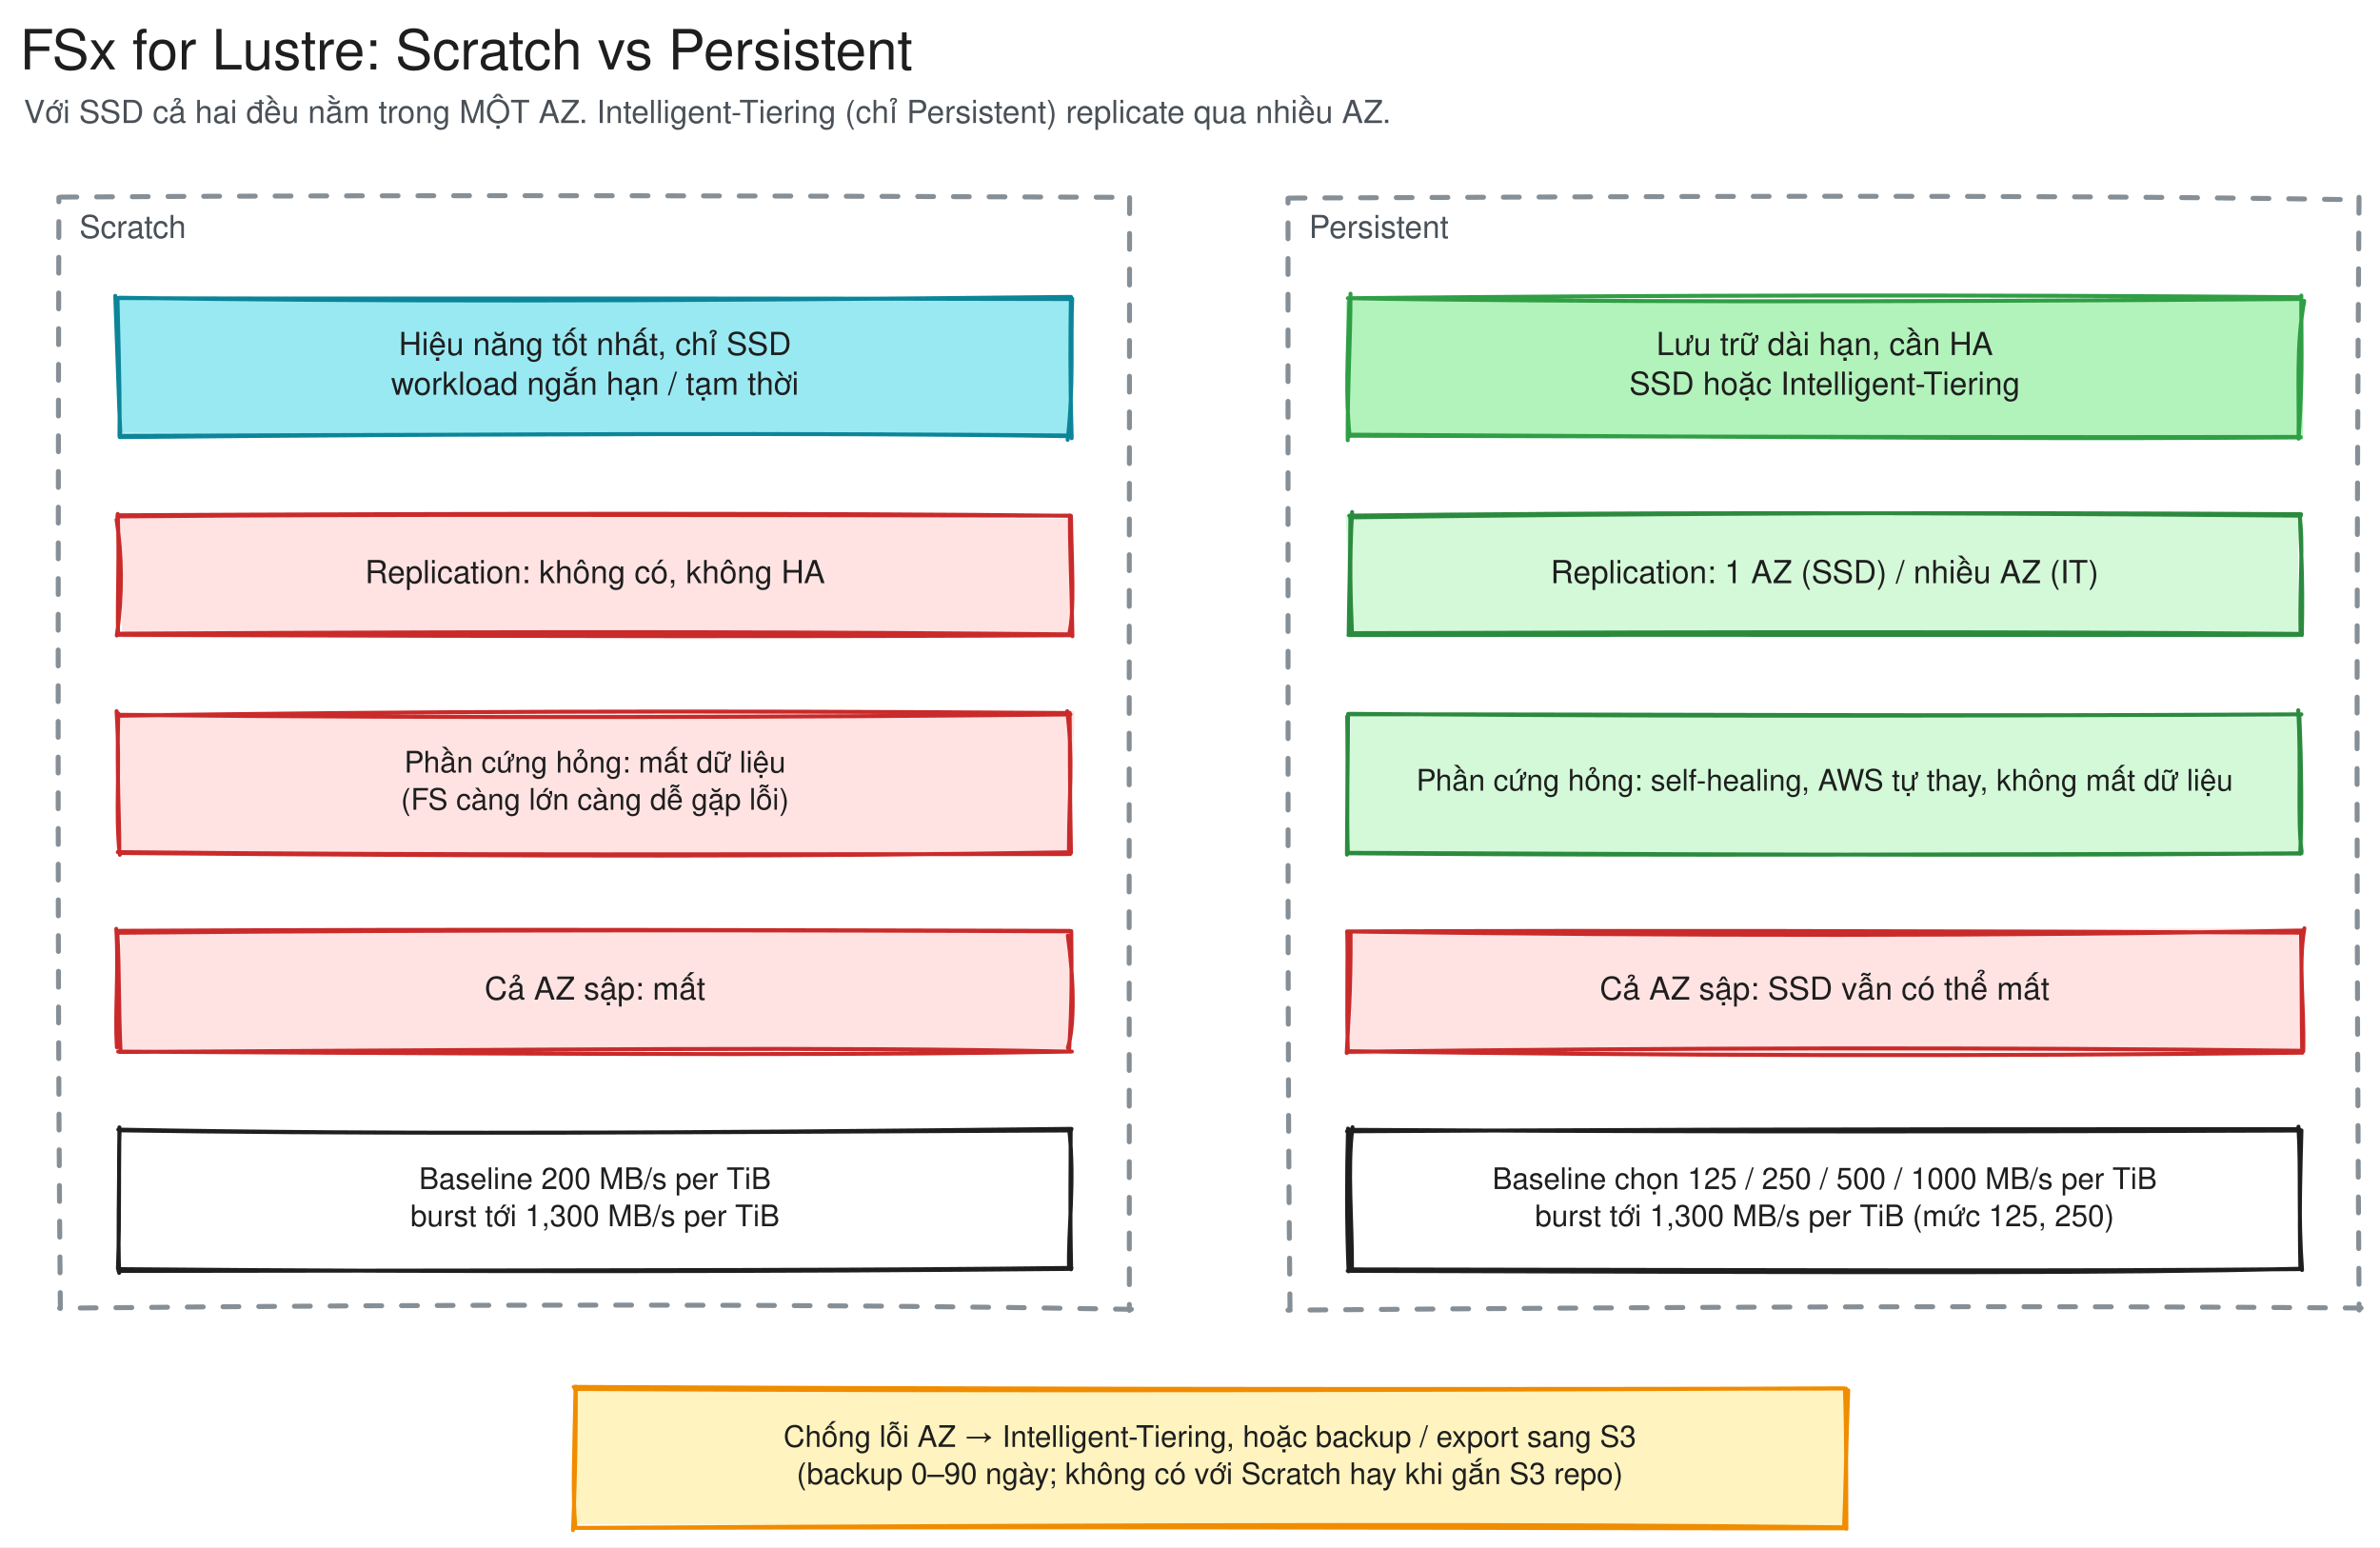
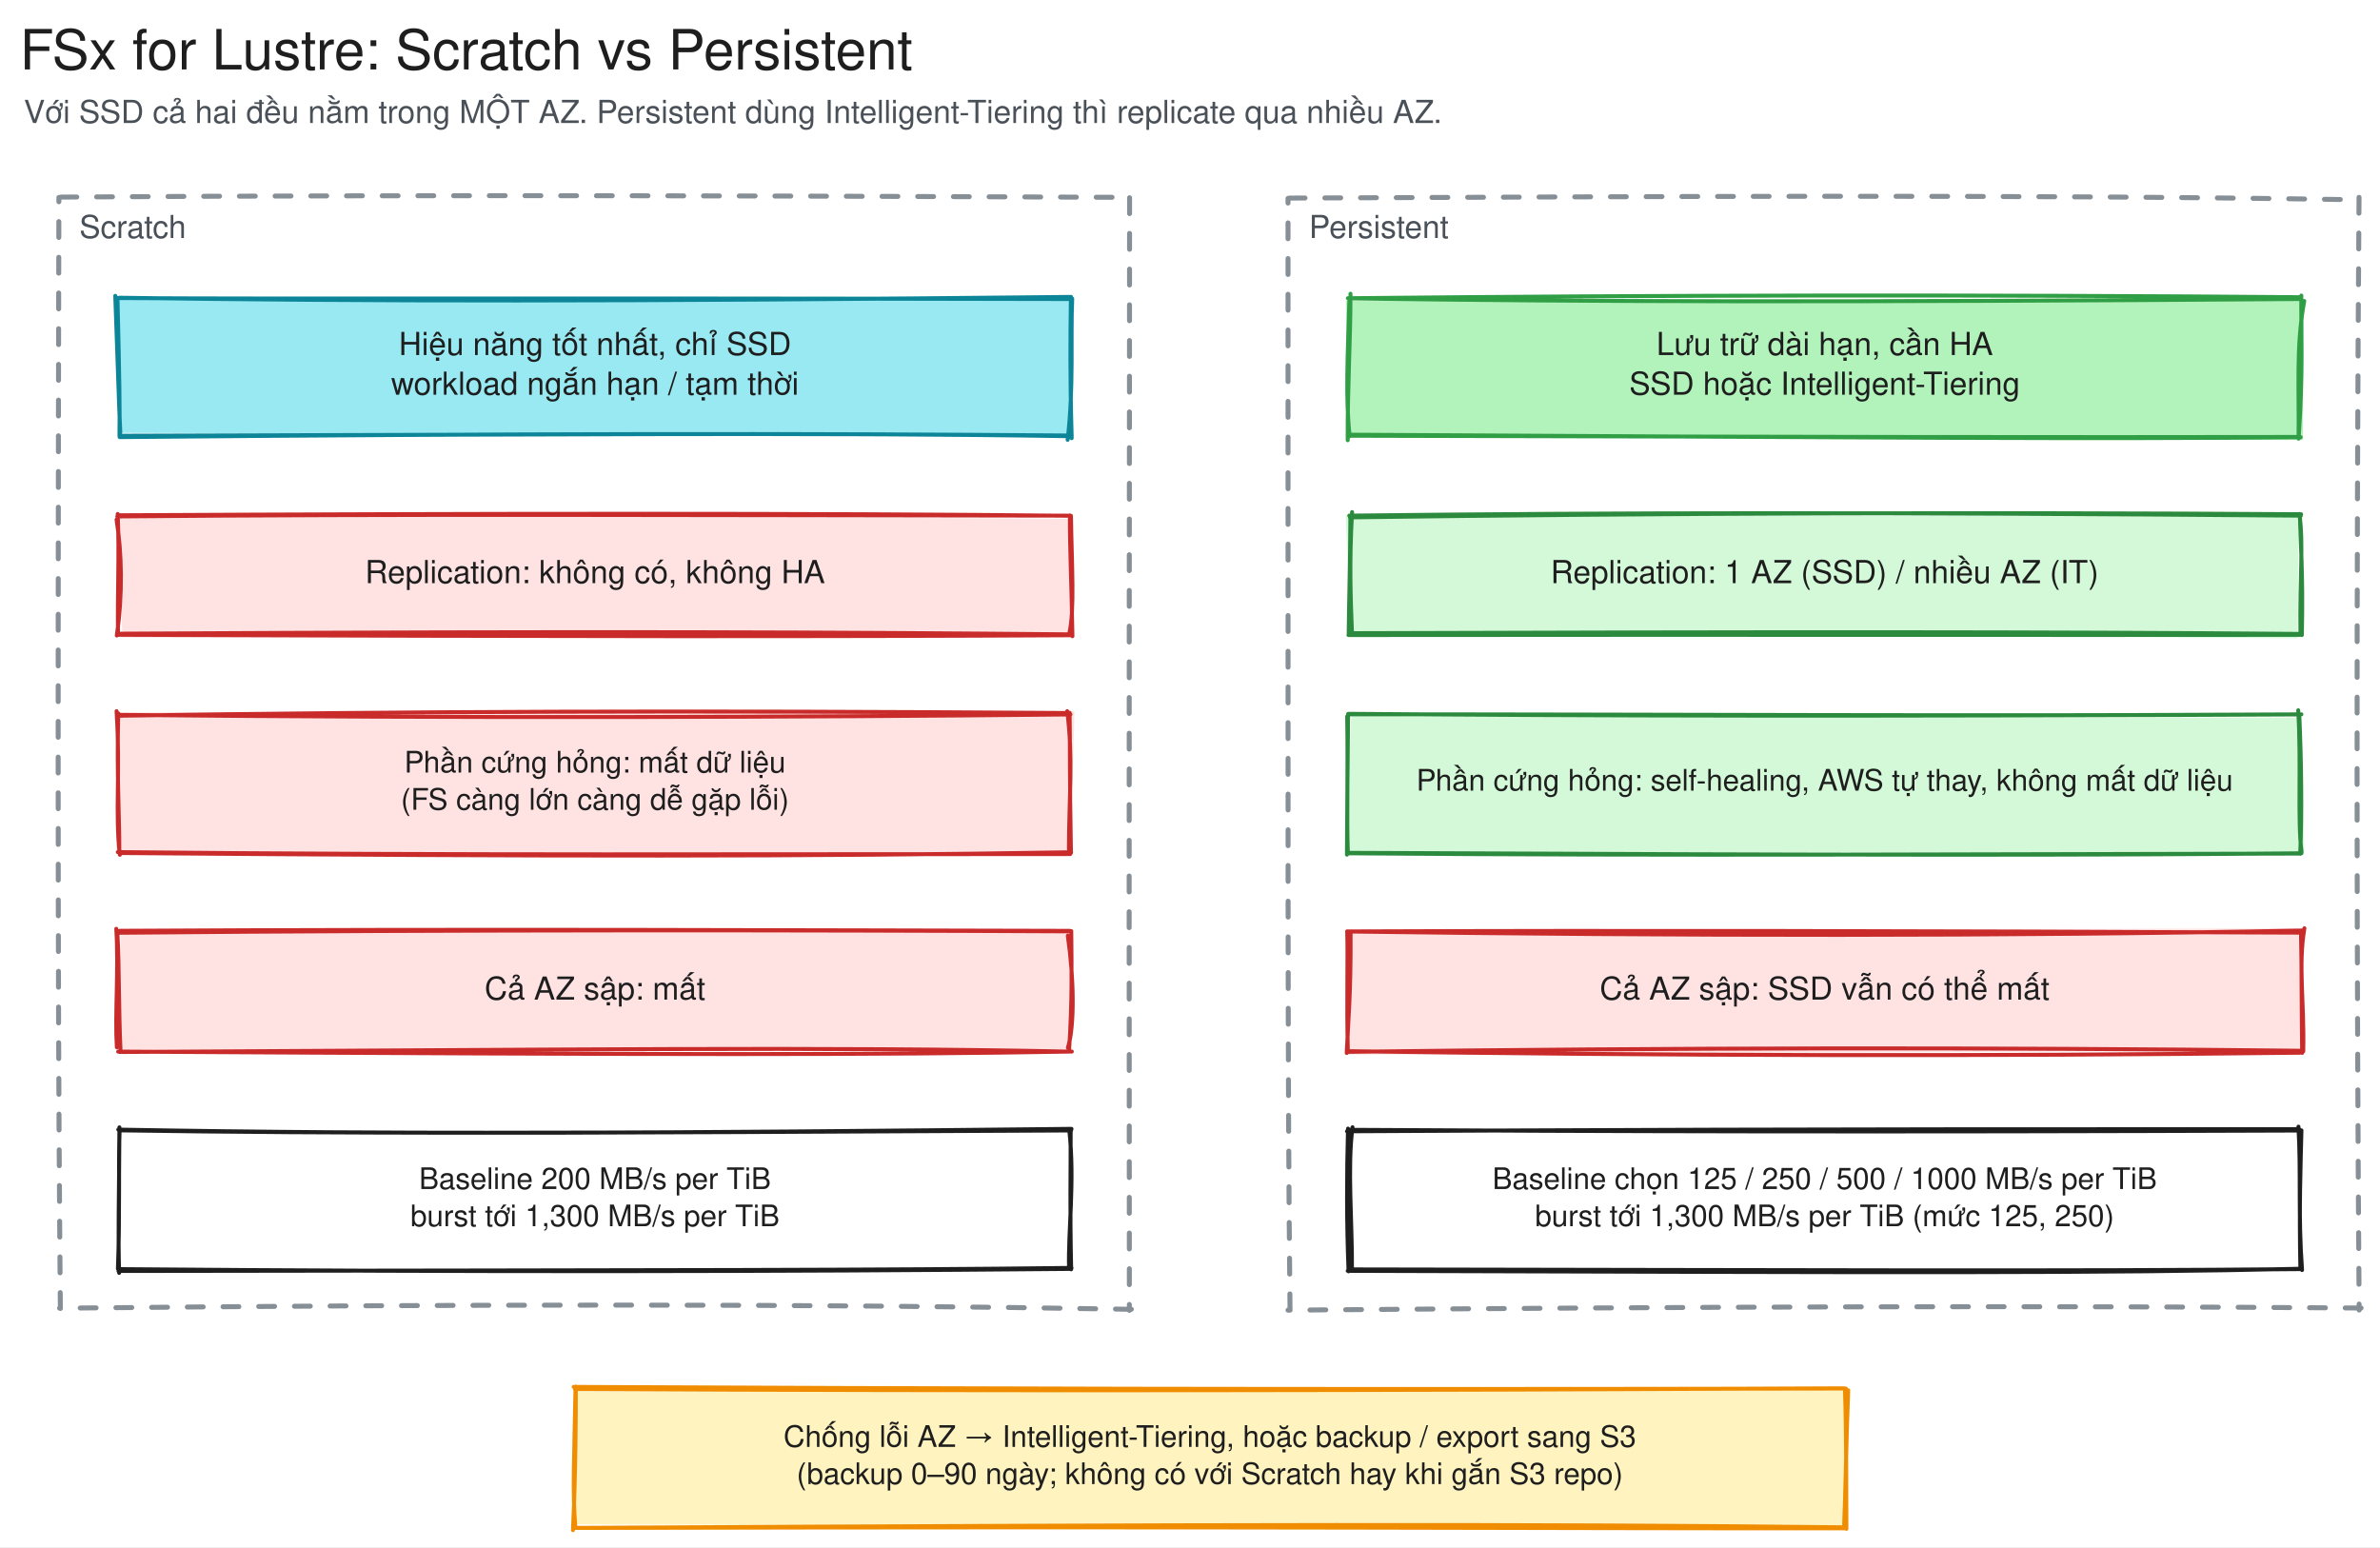
<svg xmlns="http://www.w3.org/2000/svg" version="1.1" viewBox="0 0 1200 780" width="1200" height="780">
  <defs>
    <style>
      @font-face {
        font-family: "Virgil";
        src: url("https://excalidraw.com/Virgil.woff2");
      }
      @font-face {
        font-family: "Cascadia";
        src: url("https://excalidraw.com/Cascadia.woff2");
      }
    </style>
  </defs>
  <rect x="0" y="0" width="1200" height="780" fill="#ffffff" />
  <g transform="translate(10 10) rotate(0 258.3 17.5)">
    <text x="0" y="25" font-family="Helvetica, Segoe UI Emoji" font-size="28px" fill="#1e1e1e" text-anchor="start" style="white-space: pre;" direction="ltr">FSx for Lustre: Scratch vs Persistent</text>
  </g>
-   <g transform="translate(12 48) rotate(0 366.42 10)">
-     <text x="0" y="14" font-family="Helvetica, Segoe UI Emoji" font-size="16px" fill="#495057" text-anchor="start" style="white-space: pre;" direction="ltr">Với SSD cả hai đều nằm trong MỘT AZ. Intelligent-Tiering (chỉ Persistent) replicate qua nhiều AZ.</text>
+   <g transform="translate(12 48) rotate(0 377.75 10)">
+     <text x="0" y="14" font-family="Helvetica, Segoe UI Emoji" font-size="16px" fill="#495057" text-anchor="start" style="white-space: pre;" direction="ltr">Với SSD cả hai đều nằm trong MỘT AZ. Persistent dùng Intelligent-Tiering thì replicate qua nhiều AZ.</text>
  </g>
  <g stroke-linecap="round" transform="translate(30 100) rotate(0 270 280)">
    <path d="M0.71 -0.63 C198.8 -1.98, 397.38 -1.11, 539.82 -0.49 M539.54 -0.31 C539.55 121.53, 539.13 243.76, 539.43 560.67 M540.43 560.13 C374.27 557.27, 208.79 557.52, 0.03 559.57 M0.43 559.72 C-0.6 442.59, -1.04 323.64, -0.31 -0.45" stroke="#868e96" stroke-width="2.5" fill="none" stroke-dasharray="8 10" />
  </g>
  <g transform="translate(40 106) rotate(0 30.56 10)">
    <text x="0" y="14" font-family="Helvetica, Segoe UI Emoji" font-size="16px" fill="#495057" text-anchor="start" style="white-space: pre;" direction="ltr">Scratch</text>
  </g>
  <g stroke-linecap="round" transform="translate(650 100) rotate(0 270 280)">
    <path d="M-0.01 -0.13 C183.68 -0.88, 365.79 -2.1, 539.86 0.74 M539.43 -0.5 C537.98 198.01, 538.23 396.41, 539.49 560.51 M540.47 559.49 C373.27 558.22, 207.8 558.83, -0.59 560.56 M0.43 560.37 C-0.96 432.93, -0.44 305.99, -0.58 0.03" stroke="#868e96" stroke-width="2.5" fill="none" stroke-dasharray="8 10" />
  </g>
  <g transform="translate(660 106) rotate(0 41.44 10)">
    <text x="0" y="14" font-family="Helvetica, Segoe UI Emoji" font-size="16px" fill="#495057" text-anchor="start" style="white-space: pre;" direction="ltr">Persistent</text>
  </g>
  <g stroke-linecap="round" transform="translate(60 150) rotate(0 240 35)">
    <path d="M-0.03 0.23 L480.65 -0.53 L481.07 69.58 L0.51 68.26" stroke="none" stroke-width="0" fill="#99e9f2" />
    <path d="M-0.61 0.28 C98.92 0.84, 197.7 0.16, 480.26 0.78 M0.27 0.11 C125.38 1.97, 249.72 2.1, 480.02 -0.31 M480.61 0.57 C479.73 20.62, 481.44 45.34, 478.3 71.76 M479.94 0.23 C479.69 19.4, 479.43 38.38, 480.34 70.92 M479.98 69.94 C353.64 67.93, 226.13 69.18, 0.58 69.69 M480.37 69.58 C341.09 68.43, 202.32 68.54, 0.34 70.39 M0.65 68.06 C-0.11 52.34, -0.57 34.01, -1.88 -0.84 M0.24 69.79 C0.44 55.86, 0.24 41.72, -0.77 0.2" stroke="#0c8599" stroke-width="2" fill="none" />
  </g>
  <g transform="translate(189.84 165) rotate(0 110.16 20)">
    <text x="110.16" y="14" font-family="Helvetica, Segoe UI Emoji" font-size="16px" fill="#1e1e1e" text-anchor="middle" style="white-space: pre;" direction="ltr">Hiệu năng tốt nhất, chỉ SSD</text>
    <text x="110.16" y="34" font-family="Helvetica, Segoe UI Emoji" font-size="16px" fill="#1e1e1e" text-anchor="middle" style="white-space: pre;" direction="ltr">workload ngắn hạn / tạm thời</text>
  </g>
  <g stroke-linecap="round" transform="translate(680 150) rotate(0 240 35)">
    <path d="M-1.4 1.72 L481.42 1.7 L481.08 71.85 L-0.21 70.1" stroke="none" stroke-width="0" fill="#b2f2bb" />
    <path d="M0.47 0.45 C121.06 2.15, 241.29 2.49, 479.87 0.77 M-0.41 0.36 C158.27 -1.25, 317.34 -1.46, 479.85 -0.16 M481.8 1.74 C477.57 24.64, 479.32 46.68, 478.94 71.16 M480.33 -0.99 C480.13 17.9, 481.24 37.62, 479.08 69.07 M480.02 70.44 C376.59 71.46, 271.57 70.66, -0.53 69.16 M479.69 70.3 C355.75 70.53, 232.11 70.31, -0.4 69.69 M-0.48 71.96 C-0.64 44.79, 0.93 21.79, 0.92 -1.91 M0.51 69.9 C-1.61 50.85, -0.5 31.03, 0.38 0.64" stroke="#2f9e44" stroke-width="2" fill="none" />
  </g>
  <g transform="translate(811.42 165) rotate(0 108.58 20)">
    <text x="108.58" y="14" font-family="Helvetica, Segoe UI Emoji" font-size="16px" fill="#1e1e1e" text-anchor="middle" style="white-space: pre;" direction="ltr">Lưu trữ dài hạn, cần HA</text>
    <text x="108.58" y="34" font-family="Helvetica, Segoe UI Emoji" font-size="16px" fill="#1e1e1e" text-anchor="middle" style="white-space: pre;" direction="ltr">SSD hoặc Intelligent-Tiering</text>
  </g>
  <g stroke-linecap="round" transform="translate(60 260) rotate(0 240 30)">
    <path d="M0.44 -0.93 L478.94 1.51 L479.48 61.15 L1.62 61.52" stroke="none" stroke-width="0" fill="#ffe3e3" />
    <path d="M-0.86 0.38 C139.66 -0.92, 281.12 -0.27, 479.36 -0.01 M0.15 -0.21 C178.19 -1.14, 356.07 -1.35, 479.96 0.05 M479.99 0.64 C480.33 24.26, 481.89 47.98, 479.13 59.41 M479.45 -0.13 C479.33 13.9, 480.15 29.52, 480.72 60.76 M479.63 59.83 C362.66 58.79, 247.19 58.12, 0.78 59.49 M479.87 60.28 C353.58 60.98, 226.23 60.91, -0.26 60.05 M-1.11 60.41 C1.91 39.34, 1.43 19.32, -1.22 1.99 M-0.49 60.04 C-0.88 40.64, 0.27 19.81, -0.65 -0.87" stroke="#c92a2a" stroke-width="2" fill="none" />
  </g>
  <g transform="translate(183.12 280) rotate(0 116.88 10)">
    <text x="116.88" y="14" font-family="Helvetica, Segoe UI Emoji" font-size="16px" fill="#1e1e1e" text-anchor="middle" style="white-space: pre;" direction="ltr">Replication: không có, không HA</text>
  </g>
  <g stroke-linecap="round" transform="translate(680 260) rotate(0 240 30)">
    <path d="M-1.52 -0.38 L478.86 0.41 L478.48 61.85 L1.04 58.4" stroke="none" stroke-width="0" fill="#d3f9d8" />
    <path d="M0.66 0.85 C158.59 -1.31, 316.76 -1.75, 480.21 -0.74 M0.32 -0.03 C134.99 -1.6, 269.36 -1.72, 480.08 -0.02 M479.36 -0.87 C481.52 14.74, 479.48 31.2, 479.89 59.43 M479.66 -0.57 C479.82 14.31, 481.3 27.21, 480.6 60.17 M480.55 59.61 C348.31 58.5, 216.96 58.56, 0.75 59.24 M479.76 60.09 C347.02 60.26, 213.65 59.96, -0.11 60.18 M1.67 59.19 C0.96 41.27, 0.26 22.99, 1.73 -1.82 M0.02 59.28 C0.19 42.5, 0.76 25.03, 0.87 0.38" stroke="#2b8a3e" stroke-width="2" fill="none" />
  </g>
  <g transform="translate(764.91 280) rotate(0 155.09 10)">
    <text x="155.09" y="14" font-family="Helvetica, Segoe UI Emoji" font-size="16px" fill="#1e1e1e" text-anchor="middle" style="white-space: pre;" direction="ltr">Replication: 1 AZ (SSD) / nhiều AZ (IT)</text>
  </g>
  <g stroke-linecap="round" transform="translate(60 360) rotate(0 240 35)">
    <path d="M-0.84 -0.89 L481.79 -1.41 L479.71 70.32 L-1.25 69.97" stroke="none" stroke-width="0" fill="#ffe3e3" />
    <path d="M0.48 0.86 C143.02 -1.32, 285.43 -1.88, 479.28 -0.51 M-0.15 0.43 C172.29 2.17, 344.41 1.65, 479.71 0.21 M478.09 -1.43 C481.14 21.66, 479.01 41.42, 478.96 68.09 M479.3 -0.65 C479.58 14.6, 479.22 29.4, 479.98 70.04 M479.59 70.6 C324.7 70.57, 169.41 71.35, -0.61 69.62 M480.04 69.69 C349.43 71.88, 219.34 71.86, 0.23 70.08 M0.42 70.98 C-2.04 49.53, 0.74 29.6, -1.22 -1.45 M0.16 69.04 C0.2 51.11, -1.17 32.25, -0.39 -0.35" stroke="#c92a2a" stroke-width="2" fill="none" />
  </g>
  <g transform="translate(196.73 376.25) rotate(0 103.27 18.75)">
    <text x="103.27" y="13.25" font-family="Helvetica, Segoe UI Emoji" font-size="15px" fill="#1e1e1e" text-anchor="middle" style="white-space: pre;" direction="ltr">Phần cứng hỏng: mất dữ liệu</text>
    <text x="103.27" y="32" font-family="Helvetica, Segoe UI Emoji" font-size="15px" fill="#1e1e1e" text-anchor="middle" style="white-space: pre;" direction="ltr">(FS càng lớn càng dễ gặp lỗi)</text>
  </g>
  <g stroke-linecap="round" transform="translate(680 360) rotate(0 240 35)">
    <path d="M1.29 1.03 L480.25 1.79 L481.82 70.1 L-1.82 69.66" stroke="none" stroke-width="0" fill="#d3f9d8" />
    <path d="M0.8 0.15 C157.5 0.11, 314.77 1.15, 479.51 0.2 M0.29 -0.1 C125.93 0.89, 251.87 1.26, 480.36 0.16 M478.77 -1.89 C480.39 24.74, 478.34 53.5, 480.44 69.43 M479.28 -0.04 C480.43 25.21, 480.6 50.55, 479.78 70.47 M479.32 70.36 C319.53 70.65, 160.11 71.56, 0.36 70.22 M480.39 70.21 C369.47 71.25, 258.54 71.19, -0.12 69.98 M-0.43 69.54 C-1.08 50.31, -0.27 30.75, -0.75 1.2 M-0.86 70.9 C-0.7 46.05, -0.58 20.97, -0.27 -0.05" stroke="#2b8a3e" stroke-width="2" fill="none" />
  </g>
  <g transform="translate(706.775 385.625) rotate(0 213.225 9.375)">
    <text x="213.225" y="13" font-family="Helvetica, Segoe UI Emoji" font-size="15px" fill="#1e1e1e" text-anchor="middle" style="white-space: pre;" direction="ltr">Phần cứng hỏng: self-healing, AWS tự thay, không mất dữ liệu</text>
  </g>
  <g stroke-linecap="round" transform="translate(60 470) rotate(0 240 30)">
    <path d="M0.92 -1.95 L479.22 -0.27 L479.42 59.1 L-0.68 60.49" stroke="none" stroke-width="0" fill="#ffe3e3" />
    <path d="M0.22 -0.67 C177.87 -1.73, 356.38 -0.9, 479.41 -0.68 M-0.28 0.29 C174.19 -1.32, 348.23 -1.07, 479.99 -0.42 M478.4 1.75 C481.52 23.56, 481.84 47.18, 478.43 58.27 M480.13 -0.56 C480.3 18.29, 480.67 35.14, 479.03 59.45 M479.79 60.21 C353.4 57.63, 228.23 59.27, 0.31 60.4 M480.43 60.18 C381.08 61.9, 282.55 61.83, -0.43 60.2 M-1.08 58.04 C-2.14 41.24, -0.05 18.85, -1.37 -1.71 M0.79 60.33 C-0.23 38.59, 0.16 18.57, -0.81 0.18" stroke="#c92a2a" stroke-width="2" fill="none" />
  </g>
  <g transform="translate(243.28 490) rotate(0 56.72 10)">
    <text x="56.72" y="14" font-family="Helvetica, Segoe UI Emoji" font-size="16px" fill="#1e1e1e" text-anchor="middle" style="white-space: pre;" direction="ltr">Cả AZ sập: mất</text>
  </g>
  <g stroke-linecap="round" transform="translate(680 470) rotate(0 240 30)">
    <path d="M0.22 -0.55 L478.9 -2 L480.61 59.67 L-0.9 61.76" stroke="none" stroke-width="0" fill="#ffe3e3" />
    <path d="M-0.79 -0.36 C166.21 1.93, 333.5 2.06, 480.74 -0.84 M0.12 -0.39 C141.97 -0.92, 283.74 -0.63, 480.2 0.23 M481.88 -1.98 C478.68 16.99, 481.84 34.54, 481.31 60.08 M480.16 -0.26 C480.57 19.77, 480.46 42.23, 480.76 60.86 M479.69 60.76 C319 62.67, 158.44 62.28, 0.73 60 M480.16 59.78 C321.17 57.97, 161.95 58.24, -0.35 60.32 M-0.98 60.9 C-0.38 46.2, 1.14 32.24, 0.97 -0.03 M-0.43 59.45 C-1.06 36.14, -0.29 12.31, -0.74 -0.43" stroke="#c92a2a" stroke-width="2" fill="none" />
  </g>
  <g transform="translate(807.06 490) rotate(0 112.94 10)">
    <text x="112.94" y="14" font-family="Helvetica, Segoe UI Emoji" font-size="16px" fill="#1e1e1e" text-anchor="middle" style="white-space: pre;" direction="ltr">Cả AZ sập: SSD vẫn có thể mất</text>
  </g>
  <g stroke-linecap="round" transform="translate(60 570) rotate(0 240 35)">
    <path d="M-1.99 0.79 L478.06 1.36 L480.95 71.8 L-1.38 71.2" stroke="none" stroke-width="0" fill="#ffffff" />
    <path d="M-0.35 -0.46 C141.12 2.12, 281.04 1.27, 480.25 -0.85 M0.43 -0.09 C111.41 1.61, 223.23 1.36, 480.06 -0.04 M479.16 -0.12 C481.96 25.94, 478.5 50.58, 479.02 69.52 M479.83 0.92 C479.89 20.14, 479.39 39.28, 480.08 69.96 M480.24 69.26 C383.15 70.43, 286.37 70.41, -0.26 70.81 M480.07 69.76 C331.14 71.09, 182.25 71.41, -0.08 69.87 M0.07 71.77 C-0.55 52.74, 0.05 35.44, 0.2 -1.6 M-0.54 69.68 C0.47 43.46, -0.31 15.05, 0.28 0.66" stroke="#1e1e1e" stroke-width="2" fill="none" />
  </g>
  <g transform="translate(195.075 586.25) rotate(0 104.925 18.75)">
    <text x="104.925" y="13.25" font-family="Helvetica, Segoe UI Emoji" font-size="15px" fill="#1e1e1e" text-anchor="middle" style="white-space: pre;" direction="ltr">Baseline 200 MB/s per TiB</text>
    <text x="104.925" y="32" font-family="Helvetica, Segoe UI Emoji" font-size="15px" fill="#1e1e1e" text-anchor="middle" style="white-space: pre;" direction="ltr">burst tới 1,300 MB/s per TiB</text>
  </g>
  <g stroke-linecap="round" transform="translate(680 570) rotate(0 240 35)">
    <path d="M0.61 -0.38 L478.59 1.97 L481.55 68.98 L1.8 70.41" stroke="none" stroke-width="0" fill="#ffffff" />
    <path d="M-0.84 0.38 C110.59 -0.2, 222.58 -0.81, 479.26 -0.68 M-0.11 -0.36 C130.82 0.41, 261.46 0.83, 479.64 0 M478.88 -1.95 C480.26 21.56, 478.65 42.33, 480.69 70.34 M480.39 -0.08 C479.93 18.75, 479.21 37.51, 479.86 69.83 M480.54 69.67 C380.6 72.03, 281.25 71.59, -0.47 70.74 M480.43 69.86 C360.59 70.98, 241.14 70.38, 0.34 70.01 M1.66 70.23 C1.82 46.11, -0.76 18.51, 1.95 -1.65 M-0.05 70.98 C-1.05 45.93, -0.96 21.86, -0.33 -0.97" stroke="#1e1e1e" stroke-width="2" fill="none" />
  </g>
  <g transform="translate(736.88 586.25) rotate(0 183.12 18.75)">
    <text x="183.12" y="13.25" font-family="Helvetica, Segoe UI Emoji" font-size="15px" fill="#1e1e1e" text-anchor="middle" style="white-space: pre;" direction="ltr">Baseline chọn 125 / 250 / 500 / 1000 MB/s per TiB</text>
    <text x="183.12" y="32" font-family="Helvetica, Segoe UI Emoji" font-size="15px" fill="#1e1e1e" text-anchor="middle" style="white-space: pre;" direction="ltr">burst tới 1,300 MB/s per TiB (mức 125, 250)</text>
  </g>
  <g stroke-linecap="round" transform="translate(290 700) rotate(0 320 35)">
    <path d="M-0.06 1.49 L640.02 0.98 L641.65 71.07 L-0.33 68.5" stroke="none" stroke-width="0" fill="#fff3bf" />
    <path d="M-0.75 -0.74 C177.01 0.05, 354.94 0.64, 640.68 0.09 M-0.1 0.32 C205.31 1.37, 410.57 1.03, 639.7 -0.04 M641.86 0.96 C640.9 24.95, 640.56 51.92, 639.78 70.08 M640.24 0.56 C640.99 23.3, 640.85 47.86, 640.95 70.81 M640.11 70.56 C491.94 70.69, 344.38 69.55, -0.22 70.37 M639.69 70.05 C483.45 68.31, 326.19 68.6, 0.26 70.33 M-1.11 71.47 C0.3 41.06, 0.35 12.33, 0.32 -0.92 M0.09 69.85 C-1.4 52.51, -0.49 36.48, 0.18 -0.53" stroke="#f08c00" stroke-width="2" fill="none" />
  </g>
  <g transform="translate(378.51 716.25) rotate(0 231.49 18.75)">
    <text x="231.49" y="13.25" font-family="Helvetica, Segoe UI Emoji" font-size="15px" fill="#1e1e1e" text-anchor="middle" style="white-space: pre;" direction="ltr">Chống lỗi AZ → Intelligent-Tiering, hoặc backup / export sang S3</text>
    <text x="231.49" y="32" font-family="Helvetica, Segoe UI Emoji" font-size="15px" fill="#1e1e1e" text-anchor="middle" style="white-space: pre;" direction="ltr">(backup 0–90 ngày; không có với Scratch hay khi gắn S3 repo)</text>
  </g>
</svg>
